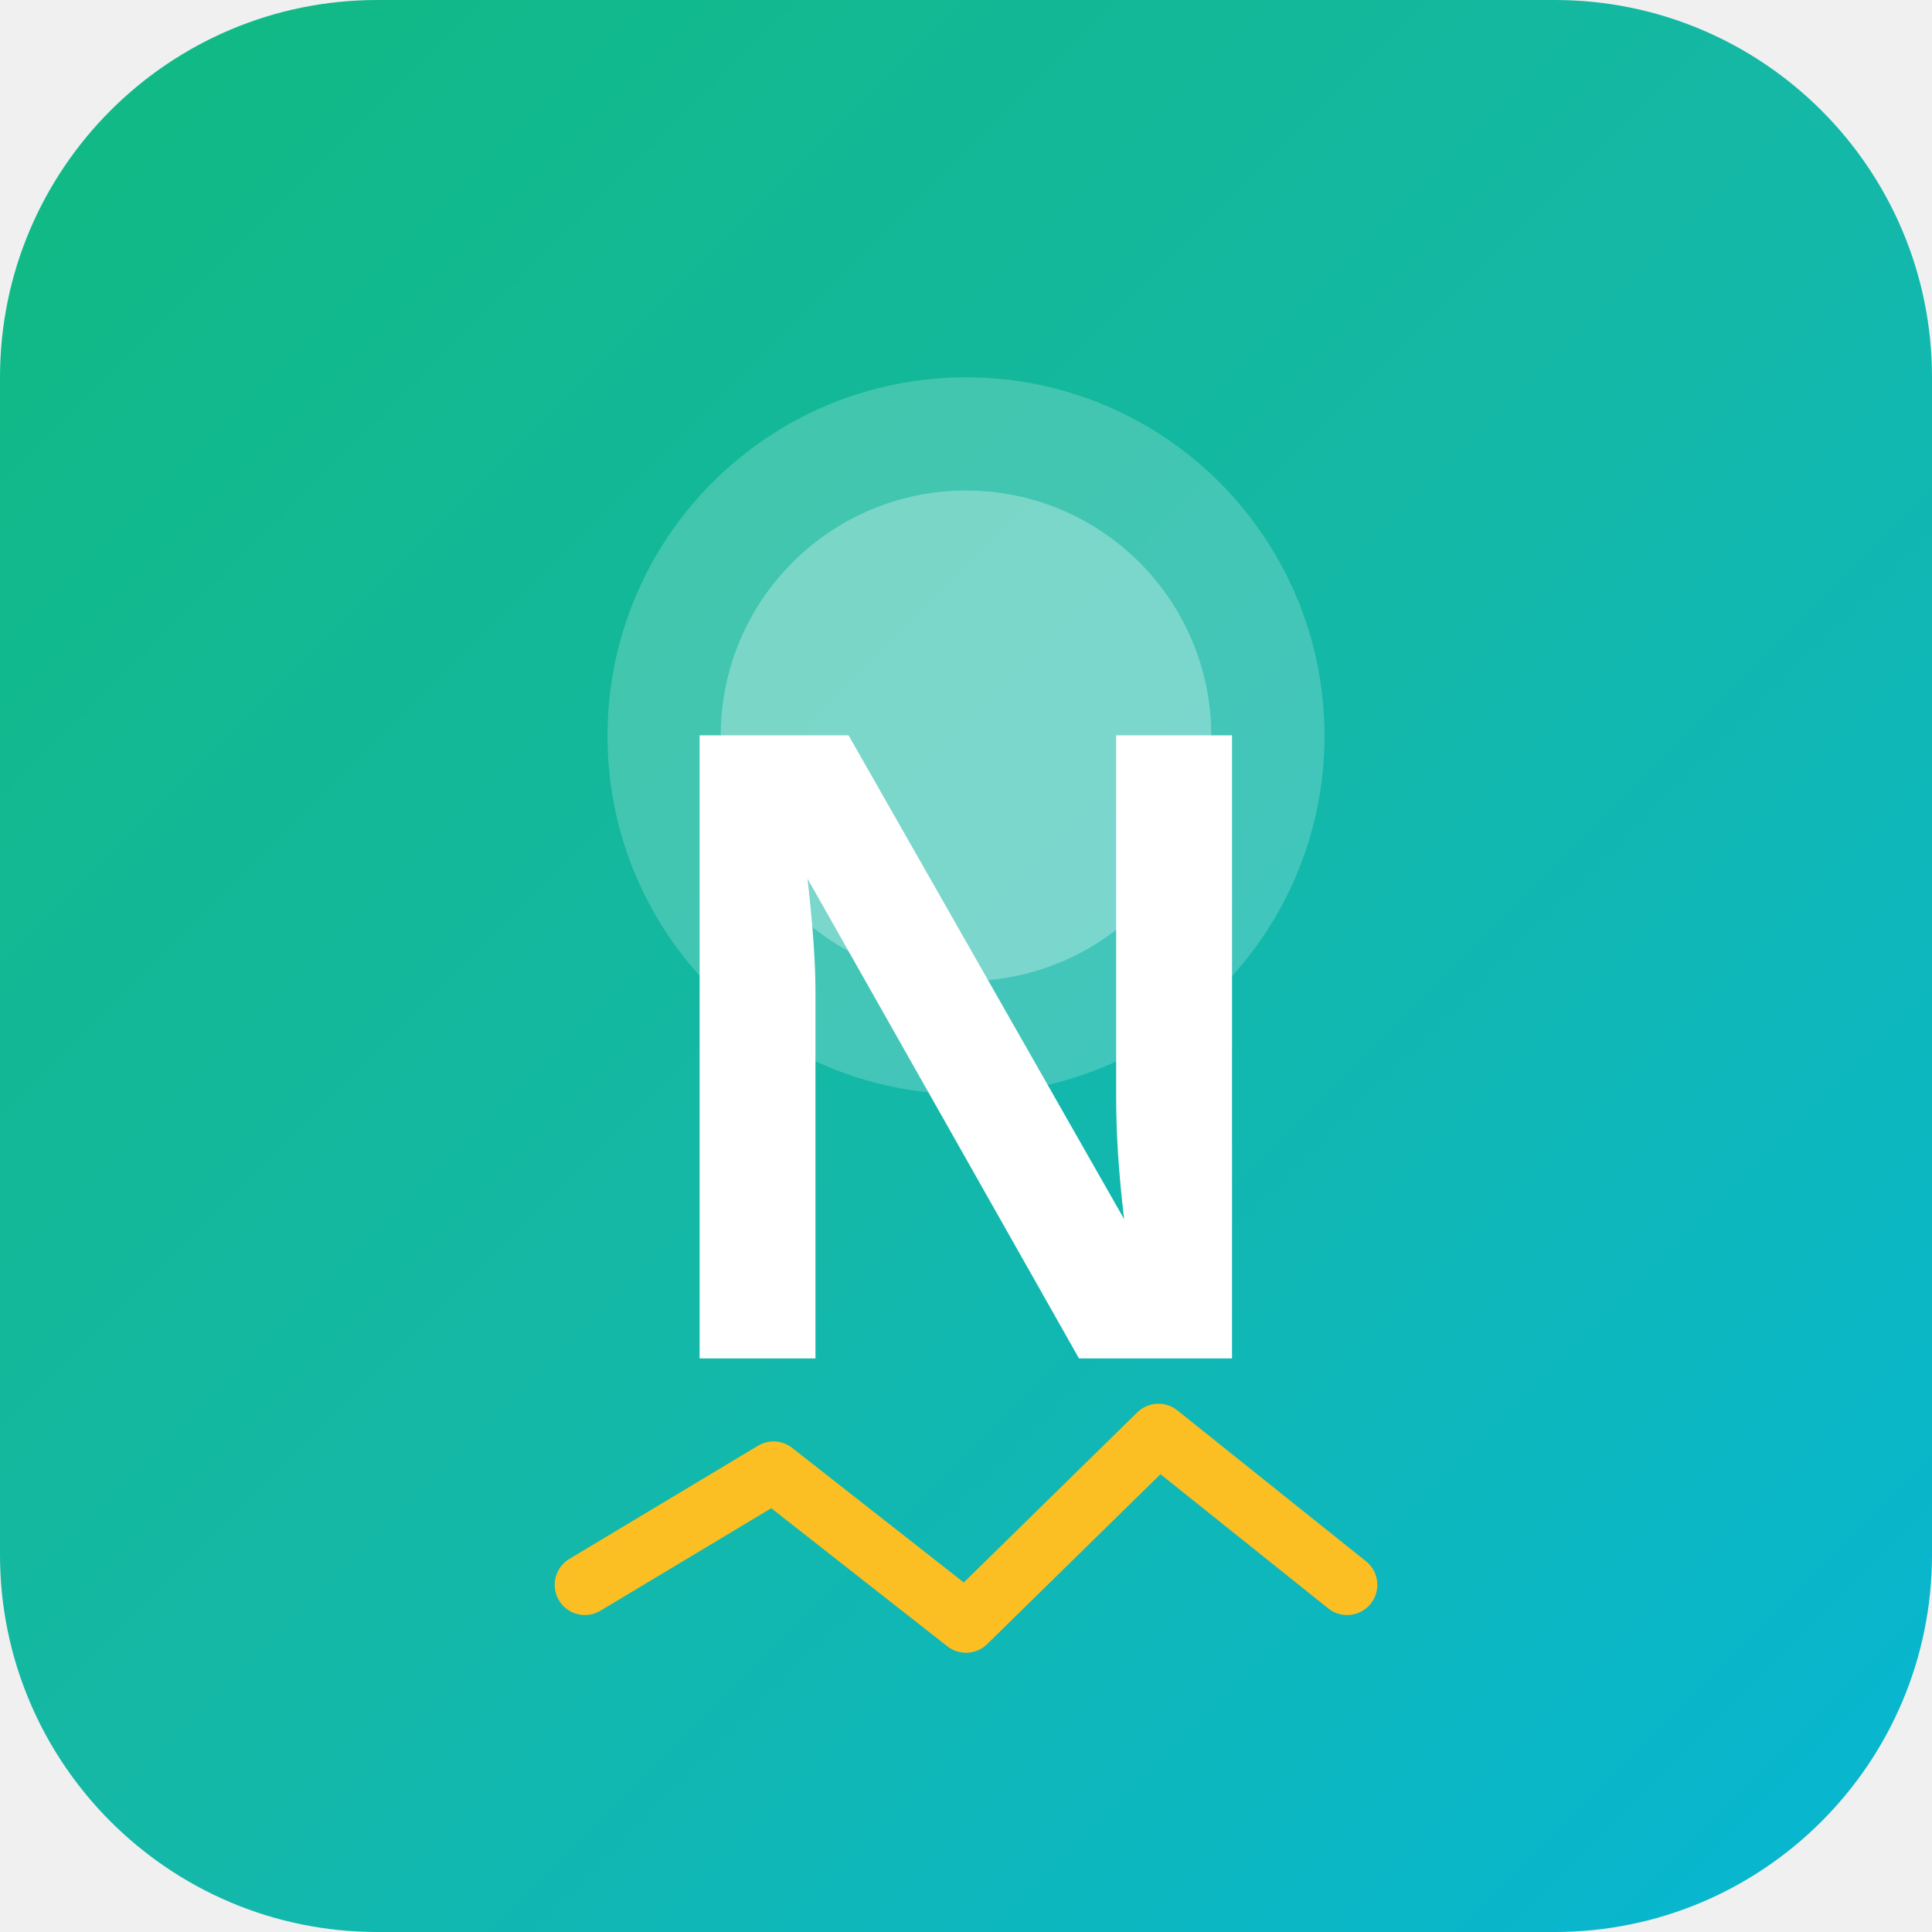
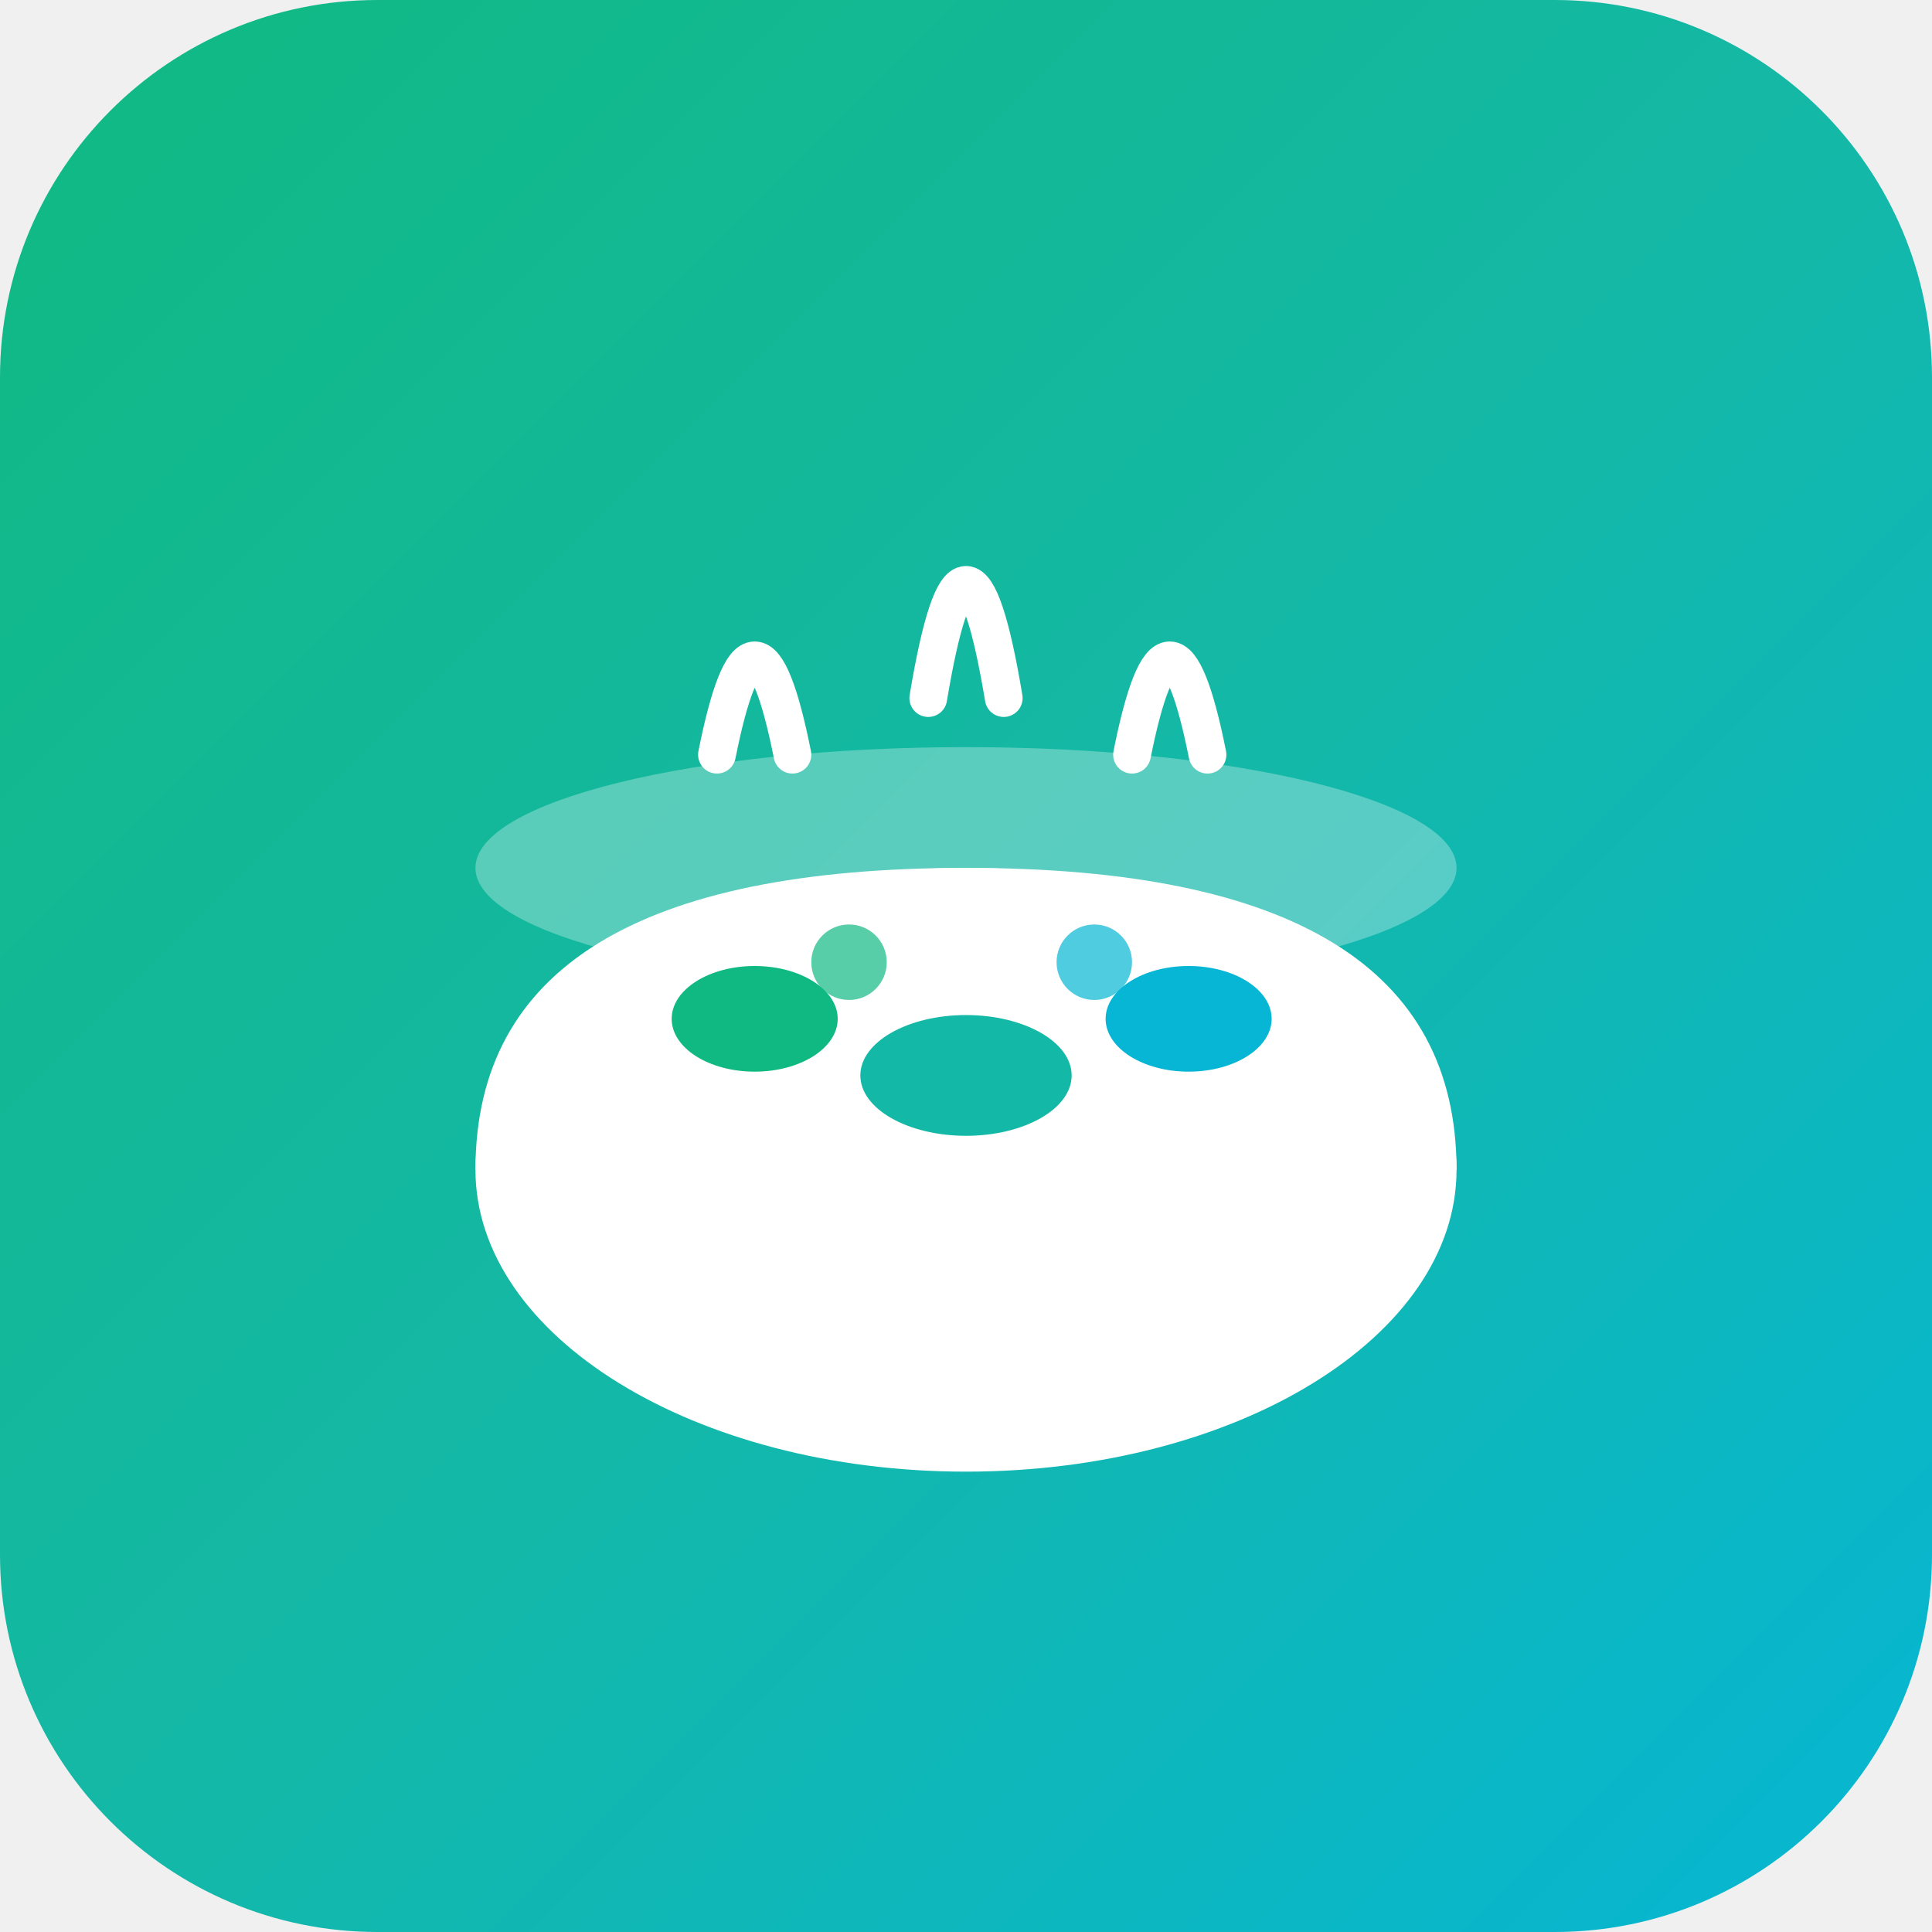
<svg xmlns="http://www.w3.org/2000/svg" viewBox="0 0 512 512" width="512" height="512">
  <defs>
    <linearGradient id="bgGrad" x1="0%" y1="0%" x2="100%" y2="100%">
      <stop offset="0%" style="stop-color:#10b981" />
      <stop offset="50%" style="stop-color:#14b8a6" />
      <stop offset="100%" style="stop-color:#06b6d4" />
    </linearGradient>
  </defs>
  <rect width="512" height="512" rx="100" fill="url(#bgGrad)" />
-   <circle cx="256" cy="195" r="95" fill="rgba(255,255,255,0.2)" />
-   <circle cx="256" cy="195" r="65" fill="rgba(255,255,255,0.3)" />
-   <text x="256" y="360" text-anchor="middle" font-size="240" font-family="Arial, sans-serif" fill="white" font-weight="bold">N</text>
-   <path d="M155 420 L205 390 L256 430 L307 380 L357 420" stroke="#fbbf24" stroke-width="16" fill="none" stroke-linecap="round" stroke-linejoin="round" />
+   <ellipse cx="256" cy="310" rx="130" ry="80" fill="white" />
+   <path d="M126 310 Q126 230 256 230 Q386 230 386 310" fill="white" />
+   <ellipse cx="256" cy="230" rx="130" ry="32" fill="rgba(255,255,255,0.3)" />
+   <path d="M190 200 Q200 150 210 200" stroke="white" stroke-width="10" fill="none" stroke-linecap="round" />
+   <path d="M246 185 Q256 125 266 185" stroke="white" stroke-width="10" fill="none" stroke-linecap="round" />
+   <path d="M300 200 Q310 150 320 200" stroke="white" stroke-width="10" fill="none" stroke-linecap="round" />
+   <ellipse cx="200" cy="270" rx="22" ry="14" fill="#10b981" />
+   <ellipse cx="256" cy="285" rx="28" ry="16" fill="#14b8a6" />
+   <ellipse cx="315" cy="270" rx="22" ry="14" fill="#06b6d4" />
+   <circle cx="225" cy="255" r="10" fill="#10b981" opacity="0.7" />
+   <circle cx="290" cy="255" r="10" fill="#06b6d4" opacity="0.7" />
</svg>
